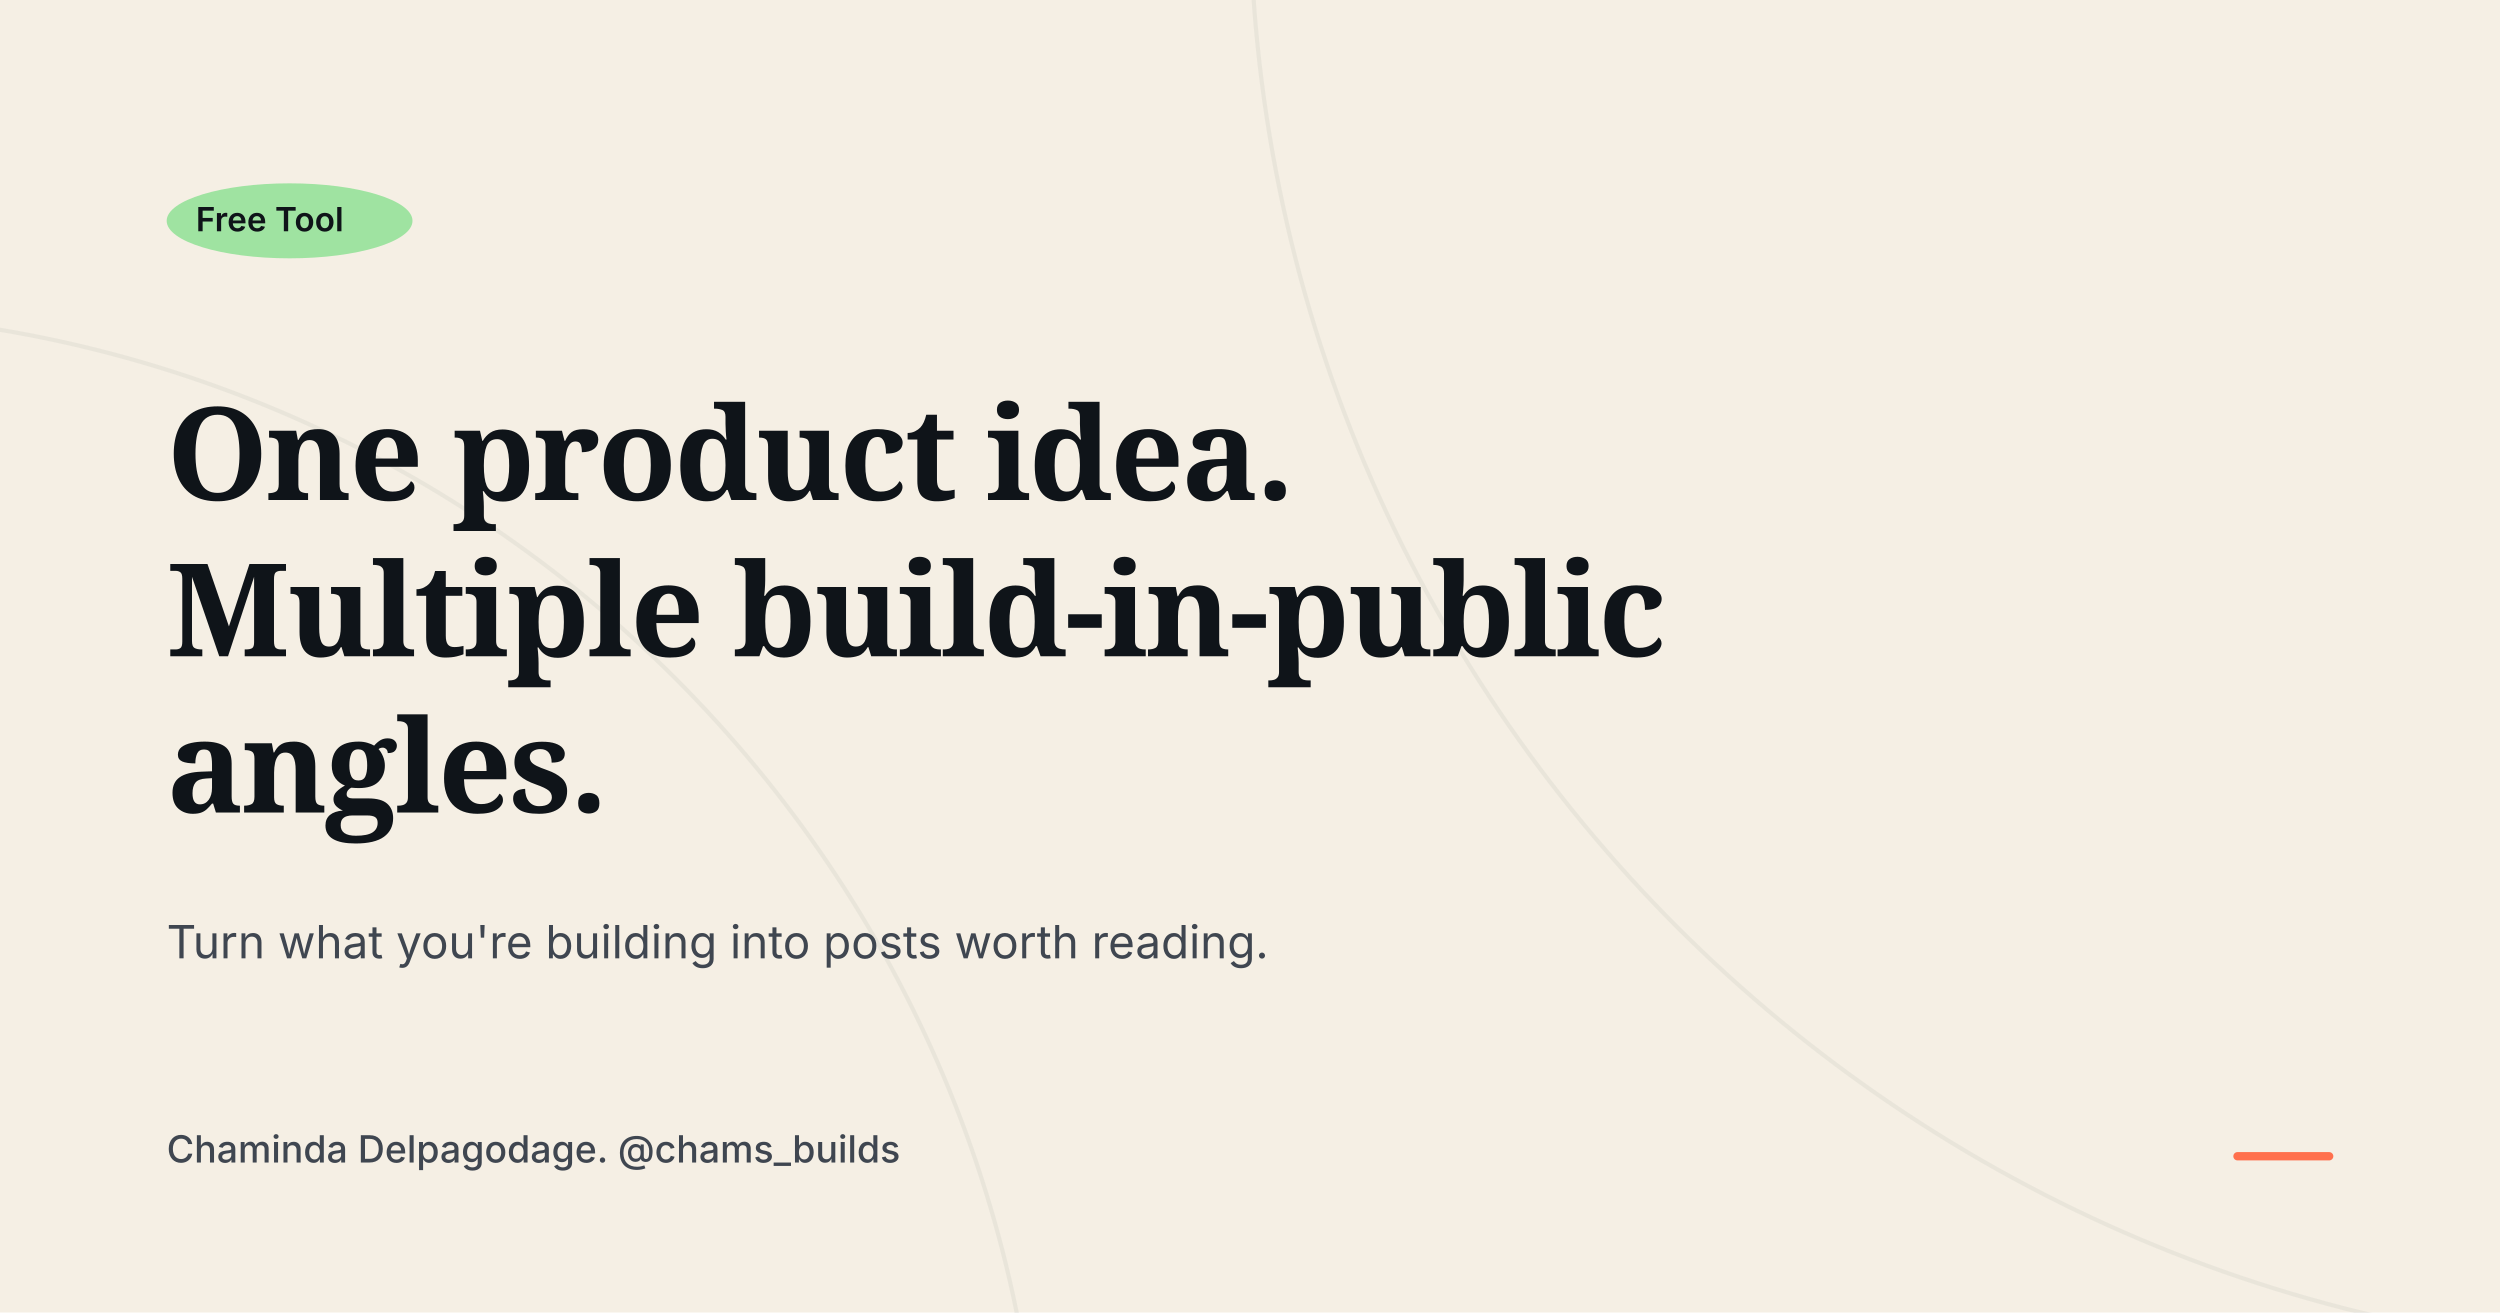
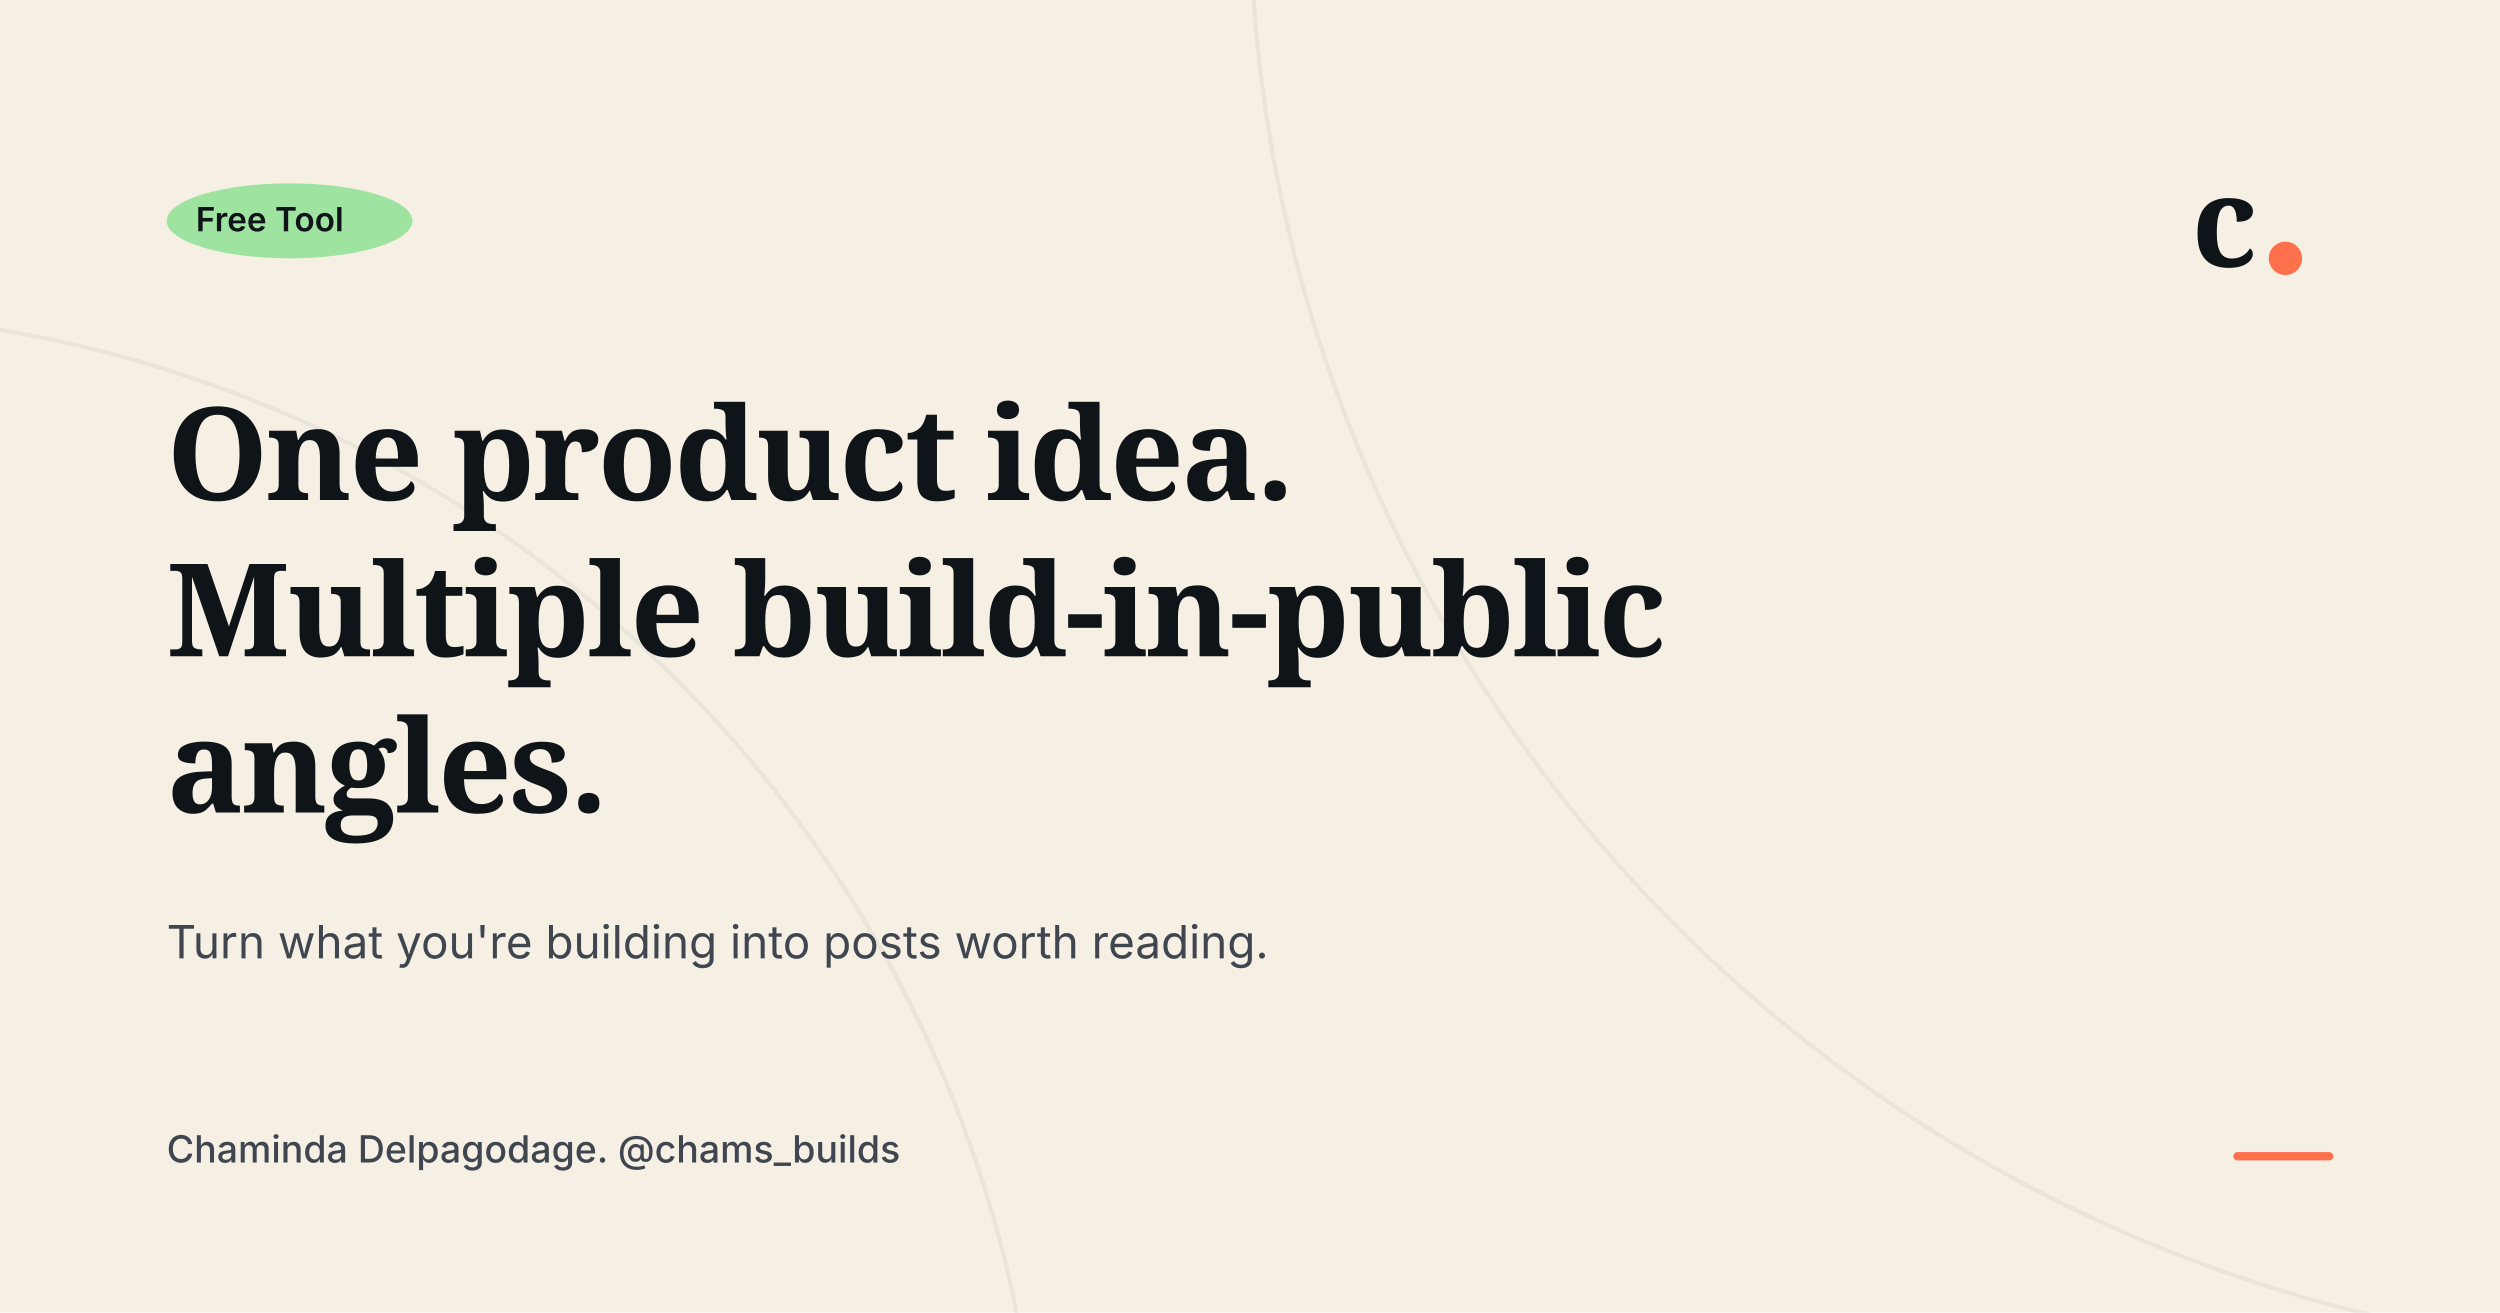
<svg xmlns="http://www.w3.org/2000/svg" width="1200" height="630" viewBox="0 0 1200 630">
  <defs>
    <style>
      .bg      { fill: #F5EFE4; }
      .pill    { fill: #9FE3A1; }
      .label   { font-family: 'Inter', sans-serif; font-weight: 600; font-size: 16px; fill: #0F1419; }
      .headline{ font-family: 'Fraunces', 'Lora', Georgia, serif; font-weight: 600; font-size: 62px; fill: #0F1419; letter-spacing: -1.2px; }
      .sub     { font-family: 'Inter', sans-serif; font-weight: 400; font-size: 22px; fill: #3F4650; }
      .byline  { font-family: 'Inter', sans-serif; font-weight: 500; font-size: 18px; fill: #3F4650; }
      .bar     { fill: #FF704D; }
      .curve   { stroke: rgba(15,20,25,0.05); stroke-width: 2; fill: none; }
    </style>
  </defs>
  <rect class="bg" width="1200" height="630" />
  <circle class="curve" cx="1300" cy="-50" r="700" />
  <circle class="curve" cx="-100" cy="750" r="600" />
  <g transform="translate(80,88)">
    <rect class="pill" x="0" y="0" rx="999" ry="999" width="118" height="36" />
    <text class="label" x="14" y="23">Free Tool</text>
  </g>
  <text class="headline" x="80" y="240">One product idea.</text>
  <text class="headline" x="80" y="315">Multiple build-in-public</text>
  <text class="headline" x="80" y="390">angles.</text>
  <text class="sub" x="80" y="460">Turn what you're building into posts worth reading.</text>
  <text class="byline" x="80" y="558">Chaminda Delpagodage. @chams_builds</text>
  <rect class="bar" x="1072" y="553" width="48" height="4" rx="2" ry="2" />
+   <g class="brandmark" transform="translate(1052,128)">
+     <text x="0" y="0" font-family="Fraunces, 'Lora', Georgia, serif" font-weight="600" font-size="60" letter-spacing="-2" fill="#0F1419">c</text>
+     <circle cx="45" cy="-4" r="8" fill="#FF704D" />
+   </g>
</svg>
